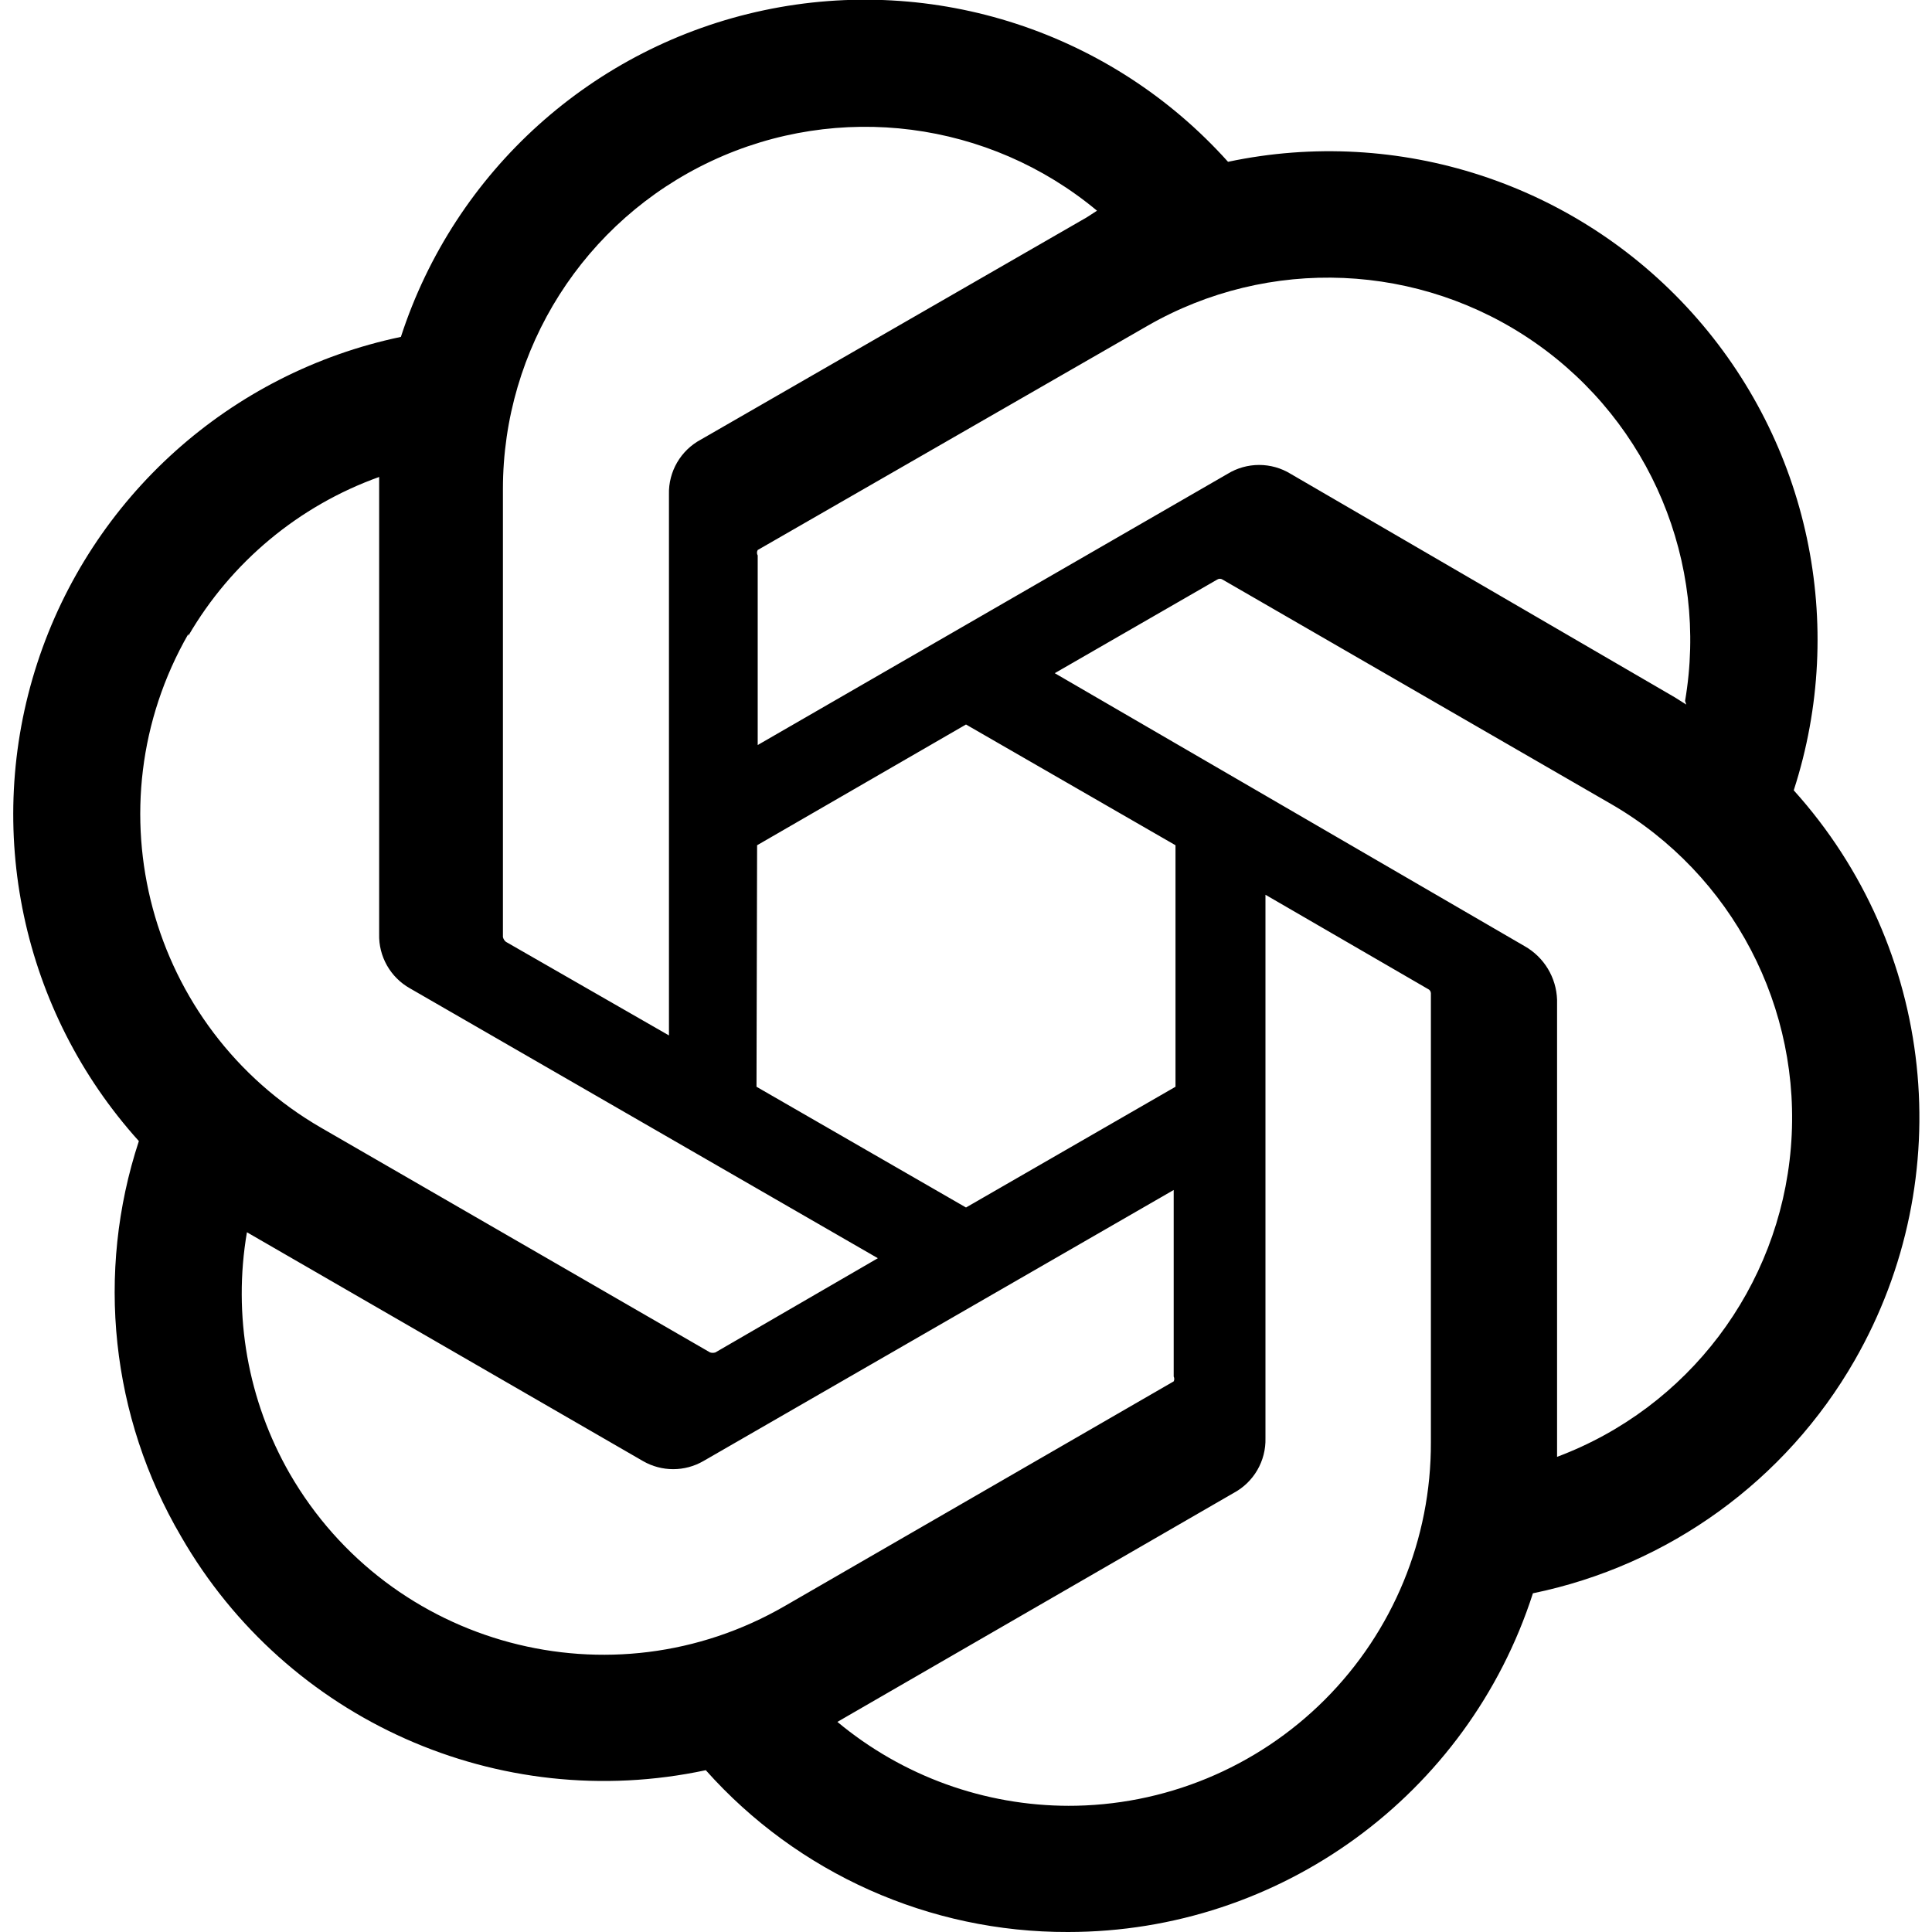
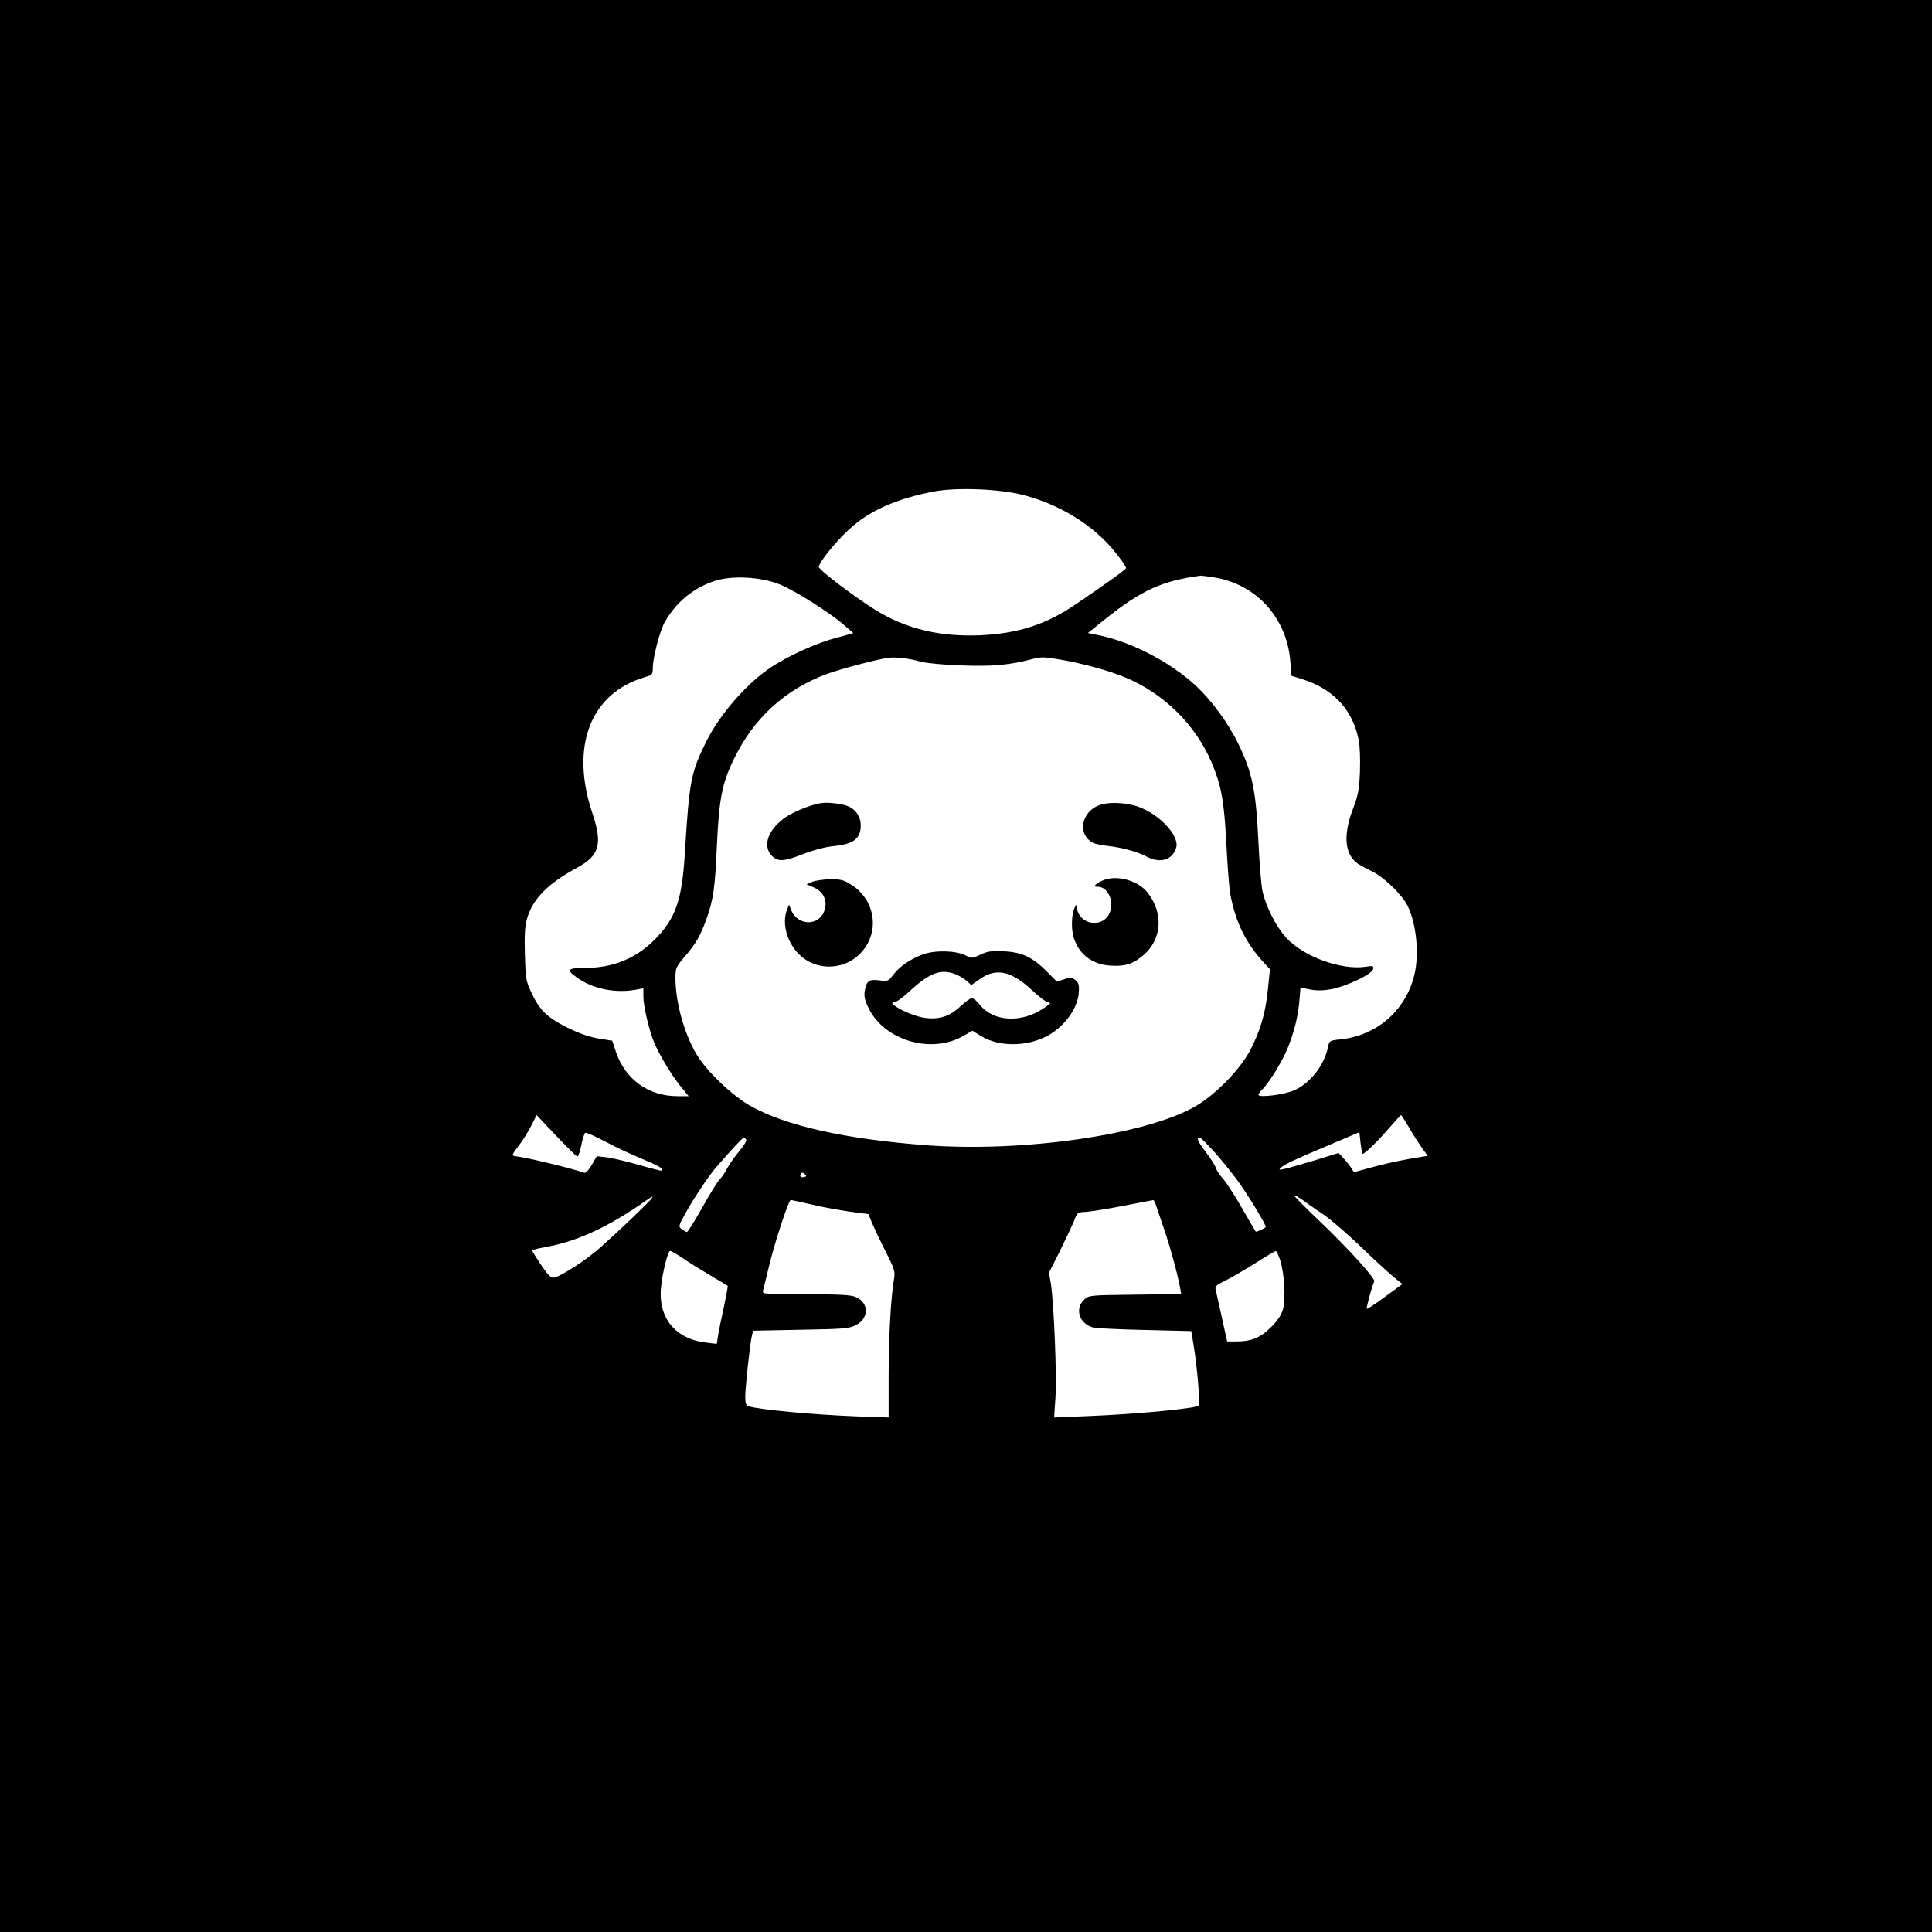
- <svg xmlns="http://www.w3.org/2000/svg" id="openai-symbol" viewBox="0 0 32 32">
-   <path d="M29.71,13.09A8.09,8.09,0,0,0,20.34,2.68a8.08,8.08,0,0,0-13.7,2.9A8.08,8.08,0,0,0,2.3,18.9,8,8,0,0,0,3,25.45a8.08,8.08,0,0,0,8.69,3.87,8,8,0,0,0,6,2.68,8.09,8.09,0,0,0,7.7-5.61,8,8,0,0,0,5.33-3.86A8.09,8.09,0,0,0,29.71,13.09Zm-12,16.82a6,6,0,0,1-3.84-1.39l.19-.11,6.37-3.68a1,1,0,0,0,.53-.91v-9l2.69,1.56a.08.08,0,0,1,.05.07v7.44A6,6,0,0,1,17.68,29.91ZM4.8,24.41a6,6,0,0,1-.71-4l.19.11,6.37,3.68a1,1,0,0,0,1,0l7.79-4.49V22.8a.09.09,0,0,1,0,.08L13,26.6A6,6,0,0,1,4.8,24.41ZM3.12,10.53A6,6,0,0,1,6.28,7.9v7.57a1,1,0,0,0,.51.9l7.75,4.47L11.85,22.4a.14.14,0,0,1-.09,0L5.32,18.68a6,6,0,0,1-2.2-8.18Zm22.13,5.14-7.78-4.52L20.16,9.6a.08.08,0,0,1,.09,0l6.44,3.72a6,6,0,0,1-.9,10.81V16.56A1.06,1.06,0,0,0,25.25,15.67Zm2.68-4-.19-.12-6.36-3.7a1,1,0,0,0-1.05,0l-7.78,4.49V9.2a.09.09,0,0,1,0-.09L19,5.4a6,6,0,0,1,8.91,6.21ZM11.08,17.15,8.38,15.6a.14.14,0,0,1-.05-.08V8.1a6,6,0,0,1,9.84-4.61L18,3.6,11.61,7.28a1,1,0,0,0-.53.91ZM12.54,14,16,12l3.47,2v4L16,20l-3.47-2Z" />
+ <svg xmlns="http://www.w3.org/2000/svg" version="1.0" width="1024pt" height="1024pt" viewBox="0 0 1024 1024" preserveAspectRatio="xMidYMid meet">
+   <g transform="translate(0,1024) scale(0.1,-0.1)" fill="#000000" stroke="none">
+     <path d="M0 5120 l0 -5120 5120 0 5120 0 0 5120 0 5120 -5120 0 -5120 0 0 -5120z m5425 2496 c195 -51 374 -162 485 -302 34 -42 60 -80 58 -85 -3 -9 -90 -72 -268 -193 -156 -106 -304 -154 -505 -163 -212 -9 -389 33 -550 131 -105 64 -305 215 -305 231 0 23 84 128 158 197 105 99 252 165 452 203 120 23 350 14 475 -19z m1014 -437 c221 -37 381 -214 400 -443 l6 -78 55 -17 c166 -52 268 -160 301 -321 7 -31 9 -103 7 -170 -4 -99 -10 -127 -38 -200 -52 -138 -43 -239 27 -288 16 -10 51 -29 78 -42 60 -29 154 -120 184 -178 49 -96 65 -263 36 -375 -48 -186 -198 -315 -390 -336 -59 -6 -59 -6 -67 -44 -20 -94 -94 -189 -179 -226 -51 -23 -189 -40 -189 -24 0 5 9 18 19 27 33 30 106 148 134 216 36 88 57 171 64 256 l6 70 48 -10 c34 -7 69 -7 114 1 79 14 219 80 223 107 4 17 -1 18 -40 12 -129 -19 -329 53 -421 154 -55 61 -108 165 -126 249 -6 30 -16 146 -21 256 -13 275 -32 369 -106 521 -52 109 -140 229 -226 310 -141 129 -348 236 -528 270 l-44 9 92 74 c194 154 300 202 506 230 5 0 39 -4 75 -10z m-2307 -36 c80 -32 273 -154 348 -221 l43 -38 -85 -23 c-105 -27 -250 -92 -346 -154 -131 -85 -278 -253 -351 -402 -79 -159 -88 -208 -111 -585 -15 -251 -49 -349 -160 -460 -99 -100 -221 -150 -367 -150 -96 0 -104 -10 -44 -52 83 -59 200 -83 309 -64 l42 8 0 -45 c0 -49 31 -181 57 -242 28 -67 92 -173 139 -231 l44 -54 -58 0 c-154 0 -277 88 -327 233 l-20 61 -75 12 c-51 9 -104 28 -168 60 -105 53 -144 92 -189 190 -25 54 -28 71 -31 196 -3 103 0 150 12 191 30 103 110 184 263 267 121 65 138 125 82 292 -118 354 -9 634 279 719 39 11 42 14 42 48 0 56 38 201 65 247 61 105 152 179 263 215 91 30 243 22 344 -18z m748 -410 c32 -8 123 -17 217 -20 164 -6 252 2 371 33 48 13 66 13 146 -1 125 -21 263 -59 351 -96 203 -84 371 -250 456 -449 53 -126 67 -203 79 -433 6 -116 15 -237 21 -267 28 -150 83 -260 181 -366 l29 -31 -11 -107 c-13 -127 -38 -214 -93 -321 -54 -104 -188 -241 -297 -302 -265 -149 -910 -241 -1420 -203 -426 32 -742 102 -930 207 -99 55 -235 185 -289 276 -65 111 -110 272 -111 400 0 56 2 61 48 115 60 70 84 111 116 200 37 103 46 166 56 397 11 235 27 321 85 442 106 224 274 379 501 462 75 27 253 74 319 84 40 6 108 -1 175 -20z m-1820 -2623 c5 0 14 27 21 60 6 33 16 63 21 66 4 3 50 -17 101 -44 50 -27 138 -69 195 -92 94 -39 121 -55 110 -65 -2 -2 -57 12 -123 31 -66 19 -143 37 -171 40 l-51 6 -27 -47 c-20 -33 -32 -45 -43 -40 -57 21 -295 79 -361 87 -22 3 -21 5 19 58 23 30 53 79 67 108 l26 52 104 -110 c57 -60 108 -110 112 -110z m4409 153 c21 -38 53 -86 69 -109 l29 -40 -101 -17 c-55 -10 -143 -29 -195 -44 l-95 -26 -15 24 c-9 13 -27 36 -41 51 l-25 27 -130 -40 c-71 -21 -143 -42 -160 -45 -27 -6 -28 -5 -15 8 16 16 80 46 285 132 l130 55 6 -55 c4 -30 8 -57 10 -59 7 -6 71 55 139 133 34 39 64 72 66 72 2 0 21 -30 43 -67z m-3514 -63 c4 -6 -13 -34 -38 -63 -24 -29 -53 -70 -65 -93 -11 -22 -28 -46 -37 -54 -8 -7 -50 -73 -91 -147 -41 -73 -79 -133 -83 -133 -4 0 -16 7 -27 15 -19 14 -18 16 15 77 42 78 124 201 164 248 82 95 143 160 149 160 4 0 10 -5 13 -10z m2487 -72 c41 -46 99 -119 130 -163 64 -92 142 -224 137 -229 -10 -9 -51 -27 -53 -24 -2 2 -36 59 -75 128 -40 69 -85 139 -101 155 -15 17 -31 40 -35 53 -4 13 -28 52 -55 87 -44 58 -50 75 -29 75 4 0 40 -37 81 -82z m-2179 -126 c-18 -5 -27 3 -18 17 4 7 10 7 20 -2 11 -10 11 -13 -2 -15z m2757 -203 c35 -24 123 -100 195 -169 71 -69 150 -141 174 -160 l44 -36 -93 -68 c-50 -37 -94 -66 -96 -63 -4 4 31 130 40 145 8 14 -138 175 -287 317 -75 71 -137 134 -137 138 0 5 21 -7 48 -26 26 -19 76 -54 112 -78z m-3566 89 c-10 -16 -171 -170 -271 -259 -72 -65 -211 -155 -248 -161 -15 -2 -31 14 -67 67 -26 39 -47 73 -47 76 -1 4 28 12 64 18 164 29 317 97 505 224 75 52 73 51 64 35z m848 -32 c56 -14 148 -30 202 -38 l99 -13 20 -50 c12 -27 44 -95 72 -150 45 -89 50 -105 44 -140 -17 -97 -29 -313 -29 -517 l0 -221 -172 6 c-233 9 -506 35 -570 53 -14 4 -18 16 -18 52 0 50 26 288 36 326 l6 23 251 5 c224 4 257 6 292 24 72 35 72 120 0 150 -27 11 -86 14 -265 14 -216 0 -231 1 -226 18 2 9 16 67 31 127 29 124 105 355 116 355 4 0 54 -11 111 -24z m1821 7 c3 -10 22 -65 42 -123 36 -104 76 -250 89 -322 l7 -37 -245 -3 c-243 -3 -245 -3 -270 -27 -50 -47 -27 -124 44 -146 14 -5 137 -11 274 -14 l250 -6 12 -73 c19 -111 36 -315 27 -322 -18 -16 -337 -46 -595 -56 l-171 -7 7 104 c8 109 -8 502 -24 604 l-10 60 58 115 c31 63 65 135 75 160 17 44 18 45 65 47 26 2 115 16 197 32 83 16 153 30 156 30 4 1 9 -7 12 -16z m-2505 -291 c31 -22 98 -63 147 -92 50 -30 91 -54 92 -55 2 -1 -8 -53 -21 -116 -14 -63 -28 -131 -31 -153 l-6 -39 -57 7 c-164 19 -256 133 -238 297 8 78 36 189 48 189 5 0 35 -17 66 -38z m3168 -14 c22 -71 29 -202 14 -257 -8 -30 -27 -59 -63 -95 -57 -57 -104 -76 -184 -76 l-49 0 -28 128 c-16 70 -30 136 -33 147 -4 17 5 25 47 45 29 14 100 55 159 92 58 37 109 67 113 67 4 1 15 -23 24 -51z" />
+     <path d="M4350 5983 c-60 -10 -153 -49 -197 -82 -84 -64 -111 -145 -63 -196 32 -34 65 -32 169 9 51 20 115 37 156 41 110 11 147 39 147 111 0 42 -23 79 -60 98 -30 15 -114 26 -152 19z" />
+     <path d="M5850 5979 c-114 -22 -150 -159 -55 -207 11 -5 47 -13 80 -16 75 -9 156 -31 204 -57 70 -37 136 -17 155 48 19 62 -87 177 -203 218 -53 18 -130 25 -181 14z" />
+     <path d="M5860 5579 c-19 -6 -42 -17 -50 -25 -12 -12 -11 -14 8 -14 66 0 98 -109 47 -164 -46 -50 -135 -29 -154 37 l-8 32 -13 -30 c-6 -17 -10 -57 -8 -91 7 -115 87 -195 203 -202 78 -5 120 8 175 55 98 84 108 221 24 330 -46 61 -149 94 -224 72z" />
+     <path d="M4305 5566 l-30 -13 37 -16 c51 -22 74 -67 59 -119 -27 -89 -145 -88 -179 2 l-10 25 -11 -28 c-18 -45 -13 -108 13 -162 40 -86 119 -138 211 -138 69 1 128 27 174 80 95 108 69 274 -56 353 -40 26 -56 30 -112 30 -37 -1 -79 -7 -96 -14z" />
+     <path d="M4893 5182 c-65 -23 -125 -64 -159 -109 -26 -34 -29 -35 -74 -29 -55 7 -68 -3 -77 -58 -4 -27 1 -49 21 -90 84 -171 332 -244 501 -147 l49 28 45 -28 c106 -65 274 -56 382 19 75 52 128 132 136 203 4 46 2 57 -16 73 -19 17 -25 18 -60 6 l-39 -13 -55 55 c-74 75 -132 102 -229 106 -64 3 -85 0 -122 -18 -43 -20 -46 -21 -78 -4 -50 26 -161 29 -225 6z m175 -107 c20 -9 46 -25 58 -36 l22 -20 46 32 c86 61 167 43 279 -62 34 -32 71 -60 82 -61 17 -3 13 -8 -22 -31 -119 -81 -267 -73 -339 17 -16 20 -35 36 -43 36 -8 0 -35 -20 -61 -44 -56 -53 -111 -71 -187 -61 -79 10 -219 85 -158 85 9 0 44 26 79 59 105 97 165 118 244 86z" />
+   </g>
</svg>
